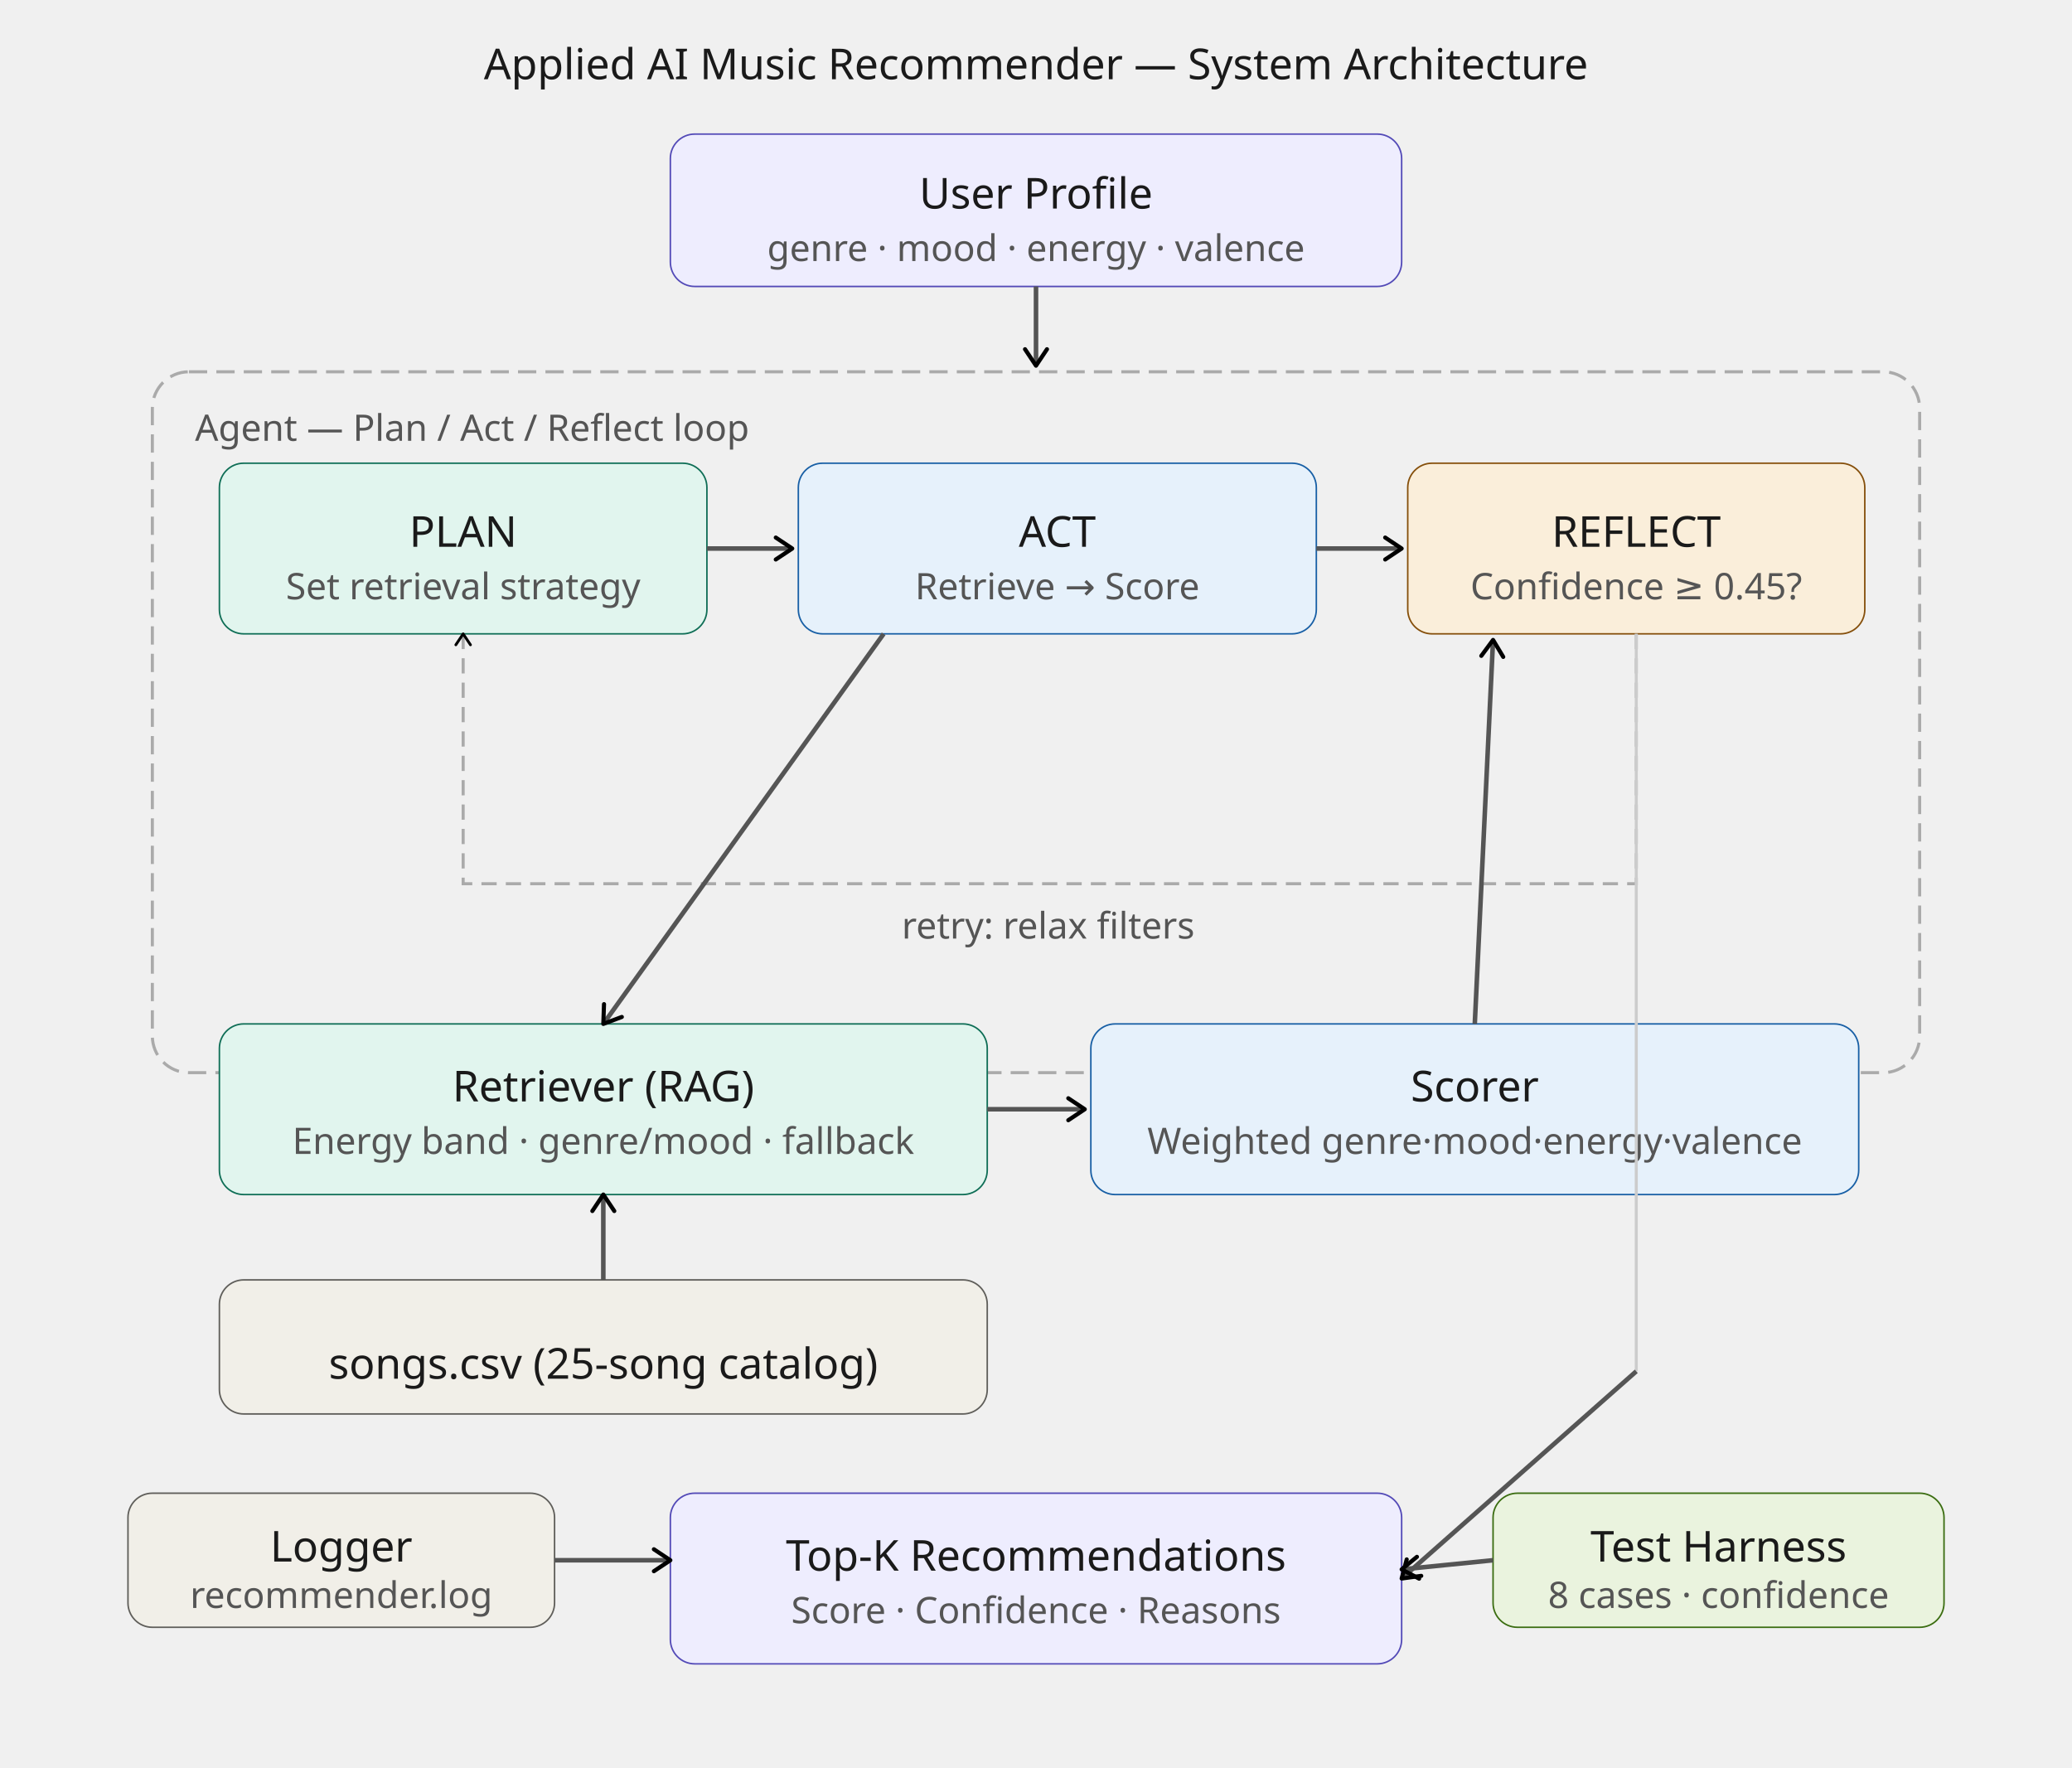
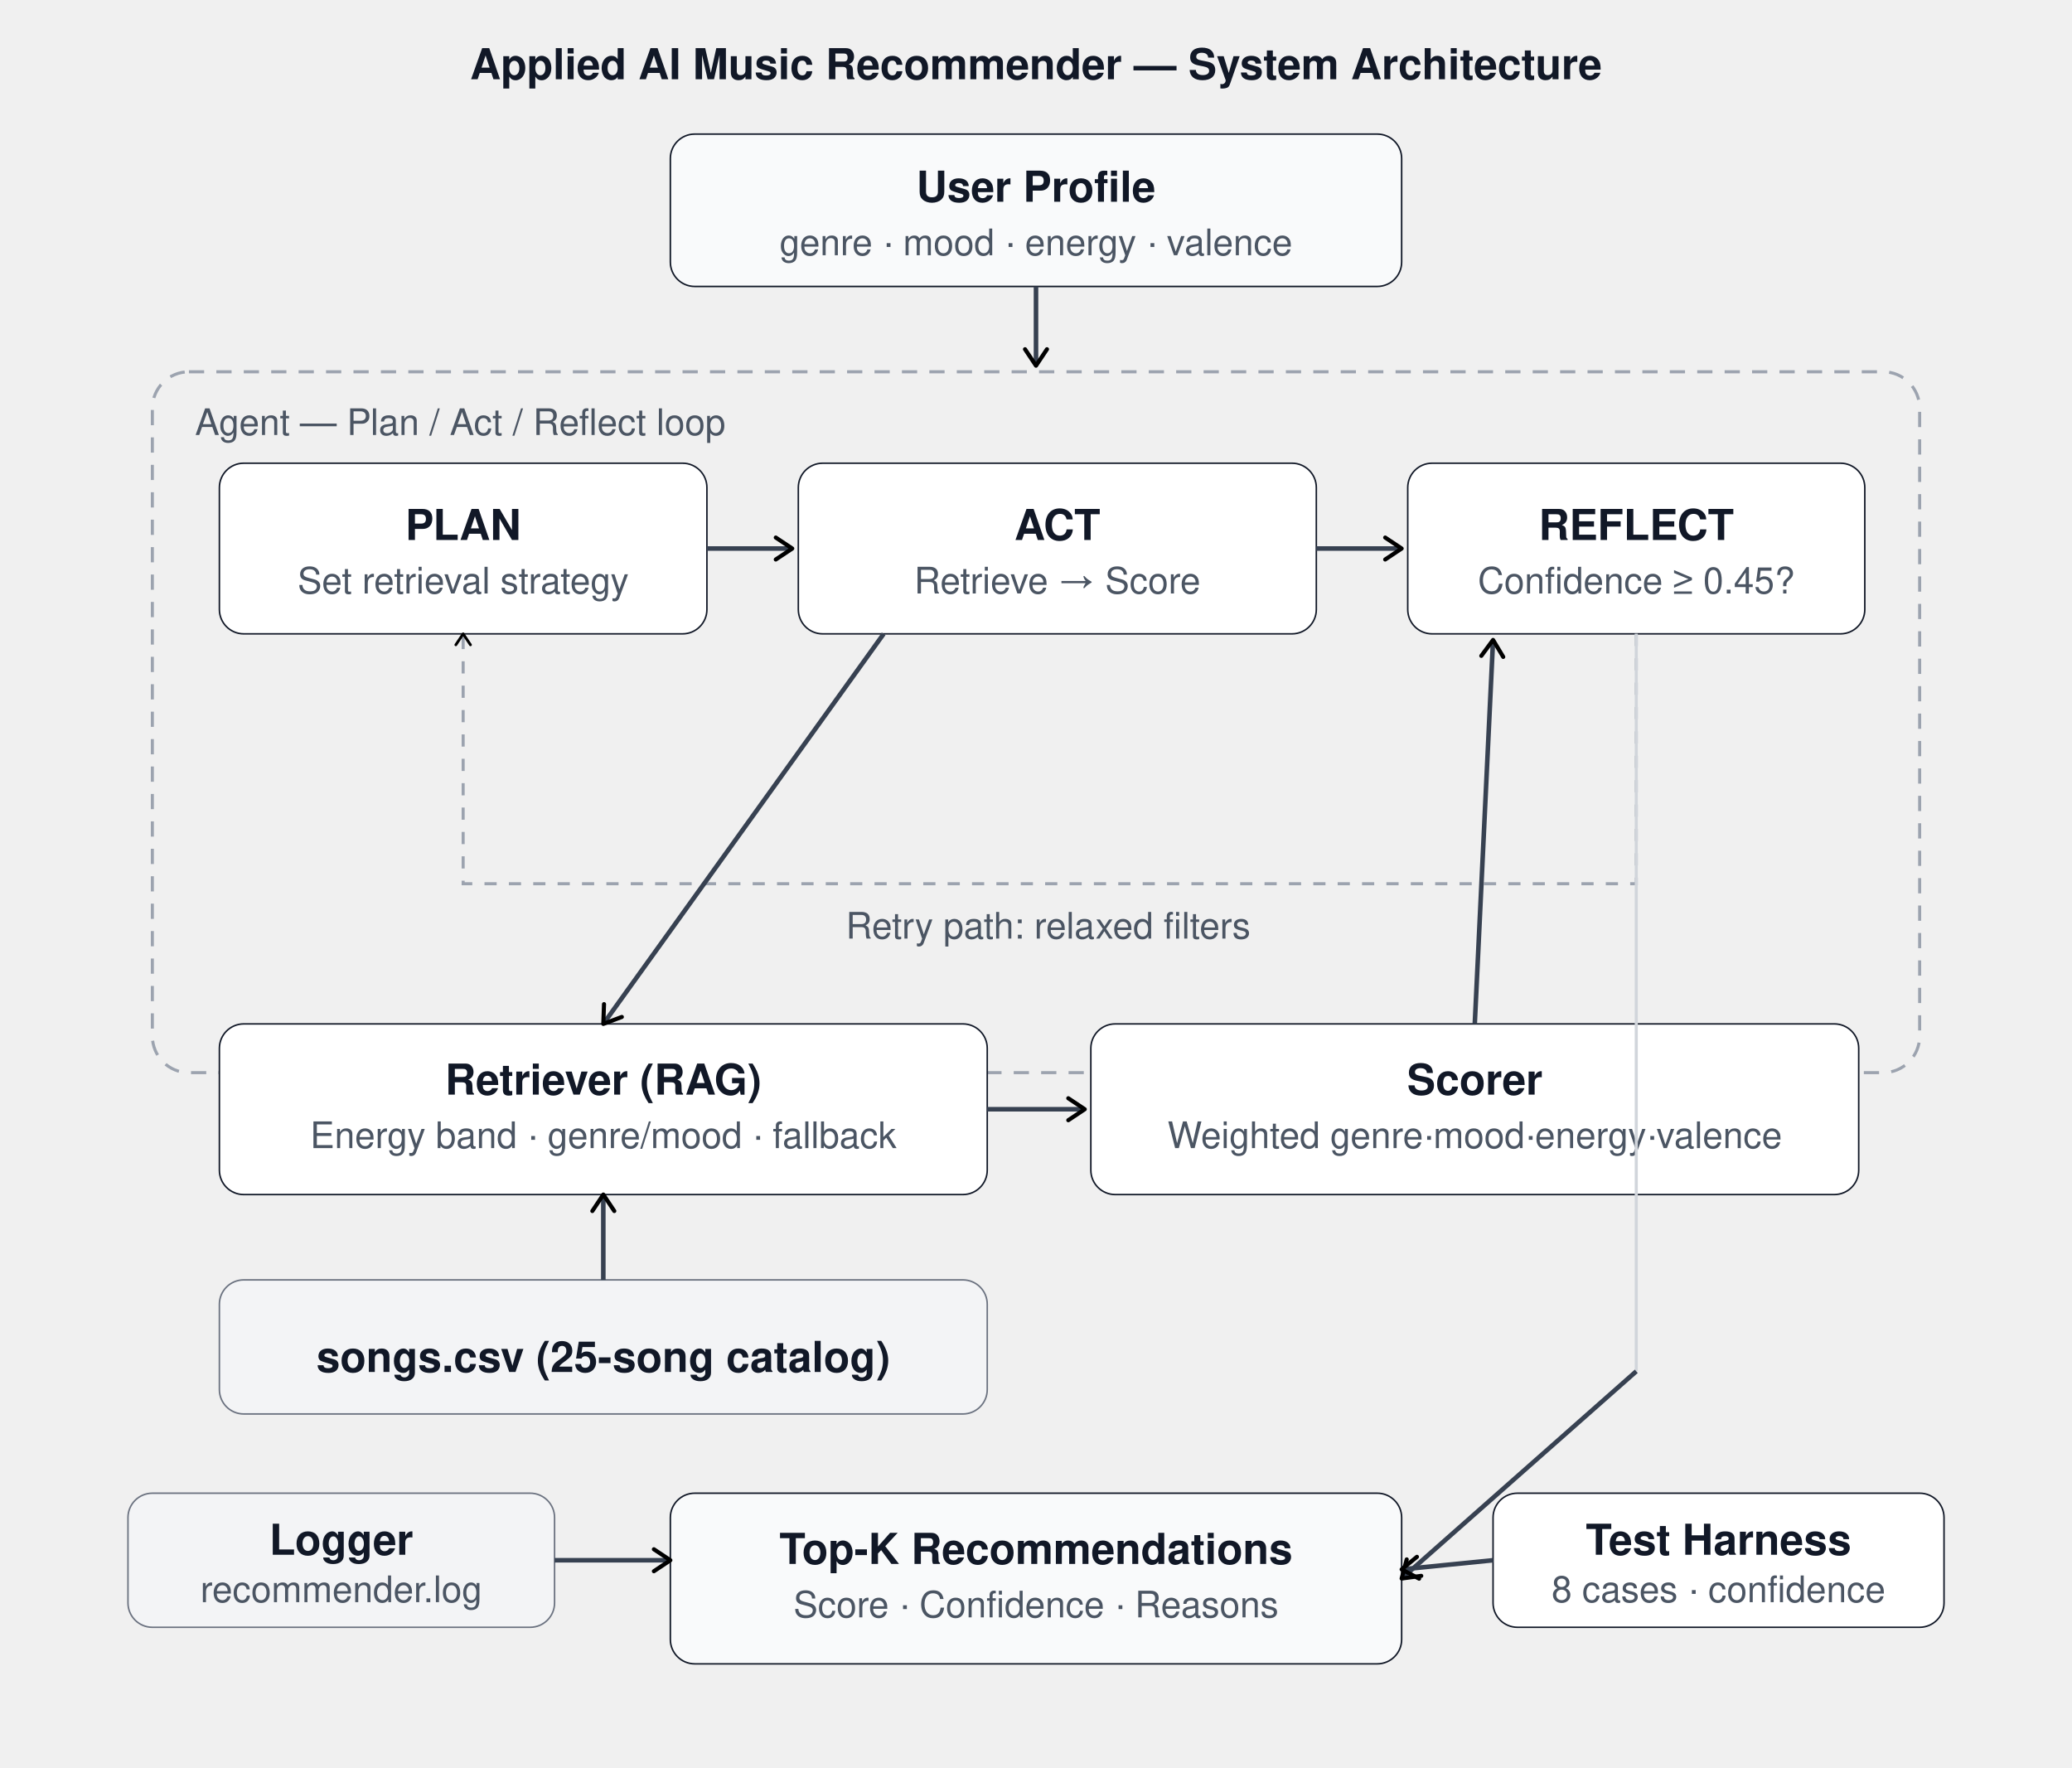
<svg xmlns="http://www.w3.org/2000/svg" width="100%" viewBox="0 0 680 580" role="img">
  <defs>
    <marker id="arrow" viewBox="0 0 10 10" refX="8" refY="5" markerWidth="6" markerHeight="6" orient="auto-start-reverse">
      <path d="M2 1L8 5L2 9" fill="none" stroke="currentColor" stroke-width="1.5" stroke-linecap="round" stroke-linejoin="round" />
    </marker>
    <style>
-     text { font-family: sans-serif; fill: #1a1a1a; }
-     .th { font-size: 14px; font-weight: 500; }
-     .ts { font-size: 12px; fill: #555; }
-     .box-purple { fill: #EEEDFE; stroke: #534AB7; }
-     .box-teal   { fill: #E1F5EE; stroke: #0F6E56; }
-     .box-blue   { fill: #E6F1FB; stroke: #185FA5; }
-     .box-amber  { fill: #FAEEDA; stroke: #854F0B; }
-     .box-green  { fill: #EAF3DE; stroke: #3B6D11; }
-     .box-gray   { fill: #F1EFE8; stroke: #5F5E5A; }
-     .arr { stroke: #555; stroke-width: 1.5; fill: none; }
+     text { font-family: "Helvetica Neue", Helvetica, Arial, sans-serif; fill: #111827; }
+     .th { font-size: 14px; font-weight: 600; }
+     .ts { font-size: 12px; fill: #4B5563; }
+     .box-purple { fill: #F9FAFB; stroke: #111827; }
+     .box-teal   { fill: #FFFFFF; stroke: #111827; }
+     .box-blue   { fill: #FFFFFF; stroke: #111827; }
+     .box-amber  { fill: #FFFFFF; stroke: #111827; }
+     .box-green  { fill: #FFFFFF; stroke: #111827; }
+     .box-gray   { fill: #F3F4F6; stroke: #6B7280; }
+     .arr { stroke: #374151; stroke-width: 1.5; fill: none; }
  </style>
  </defs>
  <text class="th" x="340" y="26" text-anchor="middle">Applied AI Music Recommender — System Architecture</text>
  <rect x="220" y="44" width="240" height="50" rx="8" stroke-width="0.5" class="box-purple" />
  <text class="th" x="340" y="63" text-anchor="middle" dominant-baseline="central">User Profile</text>
  <text class="ts" x="340" y="81" text-anchor="middle" dominant-baseline="central">genre · mood · energy · valence</text>
  <line x1="340" y1="94" x2="340" y2="120" class="arr" marker-end="url(#arrow)" />
-   <rect x="50" y="122" width="580" height="230" rx="12" fill="none" stroke="#aaa" stroke-width="1" stroke-dasharray="6 3" />
+   <rect x="50" y="122" width="580" height="230" rx="12" fill="none" stroke="#9CA3AF" stroke-width="1" stroke-dasharray="5 4" />
  <text class="ts" x="64" y="140" dominant-baseline="central">Agent — Plan / Act / Reflect loop</text>
  <rect x="72" y="152" width="160" height="56" rx="8" stroke-width="0.5" class="box-teal" />
  <text class="th" x="152" y="174" text-anchor="middle" dominant-baseline="central">PLAN</text>
  <text class="ts" x="152" y="192" text-anchor="middle" dominant-baseline="central">Set retrieval strategy</text>
  <line x1="232" y1="180" x2="260" y2="180" class="arr" marker-end="url(#arrow)" />
  <rect x="262" y="152" width="170" height="56" rx="8" stroke-width="0.5" class="box-blue" />
  <text class="th" x="347" y="174" text-anchor="middle" dominant-baseline="central">ACT</text>
  <text class="ts" x="347" y="192" text-anchor="middle" dominant-baseline="central">Retrieve → Score</text>
  <line x1="432" y1="180" x2="460" y2="180" class="arr" marker-end="url(#arrow)" />
  <rect x="462" y="152" width="150" height="56" rx="8" stroke-width="0.5" class="box-amber" />
  <text class="th" x="537" y="174" text-anchor="middle" dominant-baseline="central">REFLECT</text>
  <text class="ts" x="537" y="192" text-anchor="middle" dominant-baseline="central">Confidence ≥ 0.45?</text>
-   <path d="M537 208 L537 290 L152 290 L152 208" fill="none" stroke="#aaa" stroke-width="1" stroke-dasharray="5 3" marker-end="url(#arrow)" />
-   <text class="ts" x="344" y="308" text-anchor="middle">retry: relax filters</text>
+   <path d="M537 208 L537 290 L152 290 L152 208" fill="none" stroke="#9CA3AF" stroke-width="1" stroke-dasharray="4 4" marker-end="url(#arrow)" />
+   <text class="ts" x="344" y="308" text-anchor="middle">Retry path: relaxed filters</text>
  <rect x="72" y="336" width="252" height="56" rx="8" stroke-width="0.5" class="box-teal" />
  <text class="th" x="198" y="356" text-anchor="middle" dominant-baseline="central">Retriever (RAG)</text>
  <text class="ts" x="198" y="374" text-anchor="middle" dominant-baseline="central">Energy band · genre/mood · fallback</text>
  <rect x="72" y="420" width="252" height="44" rx="8" stroke-width="0.5" class="box-gray" />
  <text class="th" x="198" y="447" text-anchor="middle" dominant-baseline="central">songs.csv (25-song catalog)</text>
  <line x1="198" y1="420" x2="198" y2="392" class="arr" marker-end="url(#arrow)" />
  <line x1="324" y1="364" x2="356" y2="364" class="arr" marker-end="url(#arrow)" />
  <rect x="358" y="336" width="252" height="56" rx="8" stroke-width="0.5" class="box-blue" />
  <text class="th" x="484" y="356" text-anchor="middle" dominant-baseline="central">Scorer</text>
  <text class="ts" x="484" y="374" text-anchor="middle" dominant-baseline="central">Weighted genre·mood·energy·valence</text>
  <line x1="290" y1="208" x2="198" y2="336" class="arr" marker-end="url(#arrow)" />
  <line x1="484" y1="336" x2="490" y2="210" class="arr" marker-end="url(#arrow)" />
  <rect x="220" y="490" width="240" height="56" rx="8" stroke-width="0.5" class="box-purple" />
  <text class="th" x="340" y="510" text-anchor="middle" dominant-baseline="central">Top-K Recommendations</text>
  <text class="ts" x="340" y="528" text-anchor="middle" dominant-baseline="central">Score · Confidence · Reasons</text>
-   <line x1="537" y1="208" x2="537" y2="450" fill="none" stroke="#ccc" stroke-width="1" />
+   <line x1="537" y1="208" x2="537" y2="450" fill="none" stroke="#D1D5DB" stroke-width="1" />
  <line x1="537" y1="450" x2="460" y2="518" class="arr" marker-end="url(#arrow)" />
  <rect x="490" y="490" width="148" height="44" rx="8" stroke-width="0.5" class="box-green" />
  <text class="th" x="564" y="507" text-anchor="middle" dominant-baseline="central">Test Harness</text>
  <text class="ts" x="564" y="523" text-anchor="middle" dominant-baseline="central">8 cases · confidence</text>
  <line x1="490" y1="512" x2="460" y2="515" class="arr" marker-end="url(#arrow)" />
  <rect x="42" y="490" width="140" height="44" rx="8" stroke-width="0.5" class="box-gray" />
  <text class="th" x="112" y="507" text-anchor="middle" dominant-baseline="central">Logger</text>
  <text class="ts" x="112" y="523" text-anchor="middle" dominant-baseline="central">recommender.log</text>
  <line x1="182" y1="512" x2="220" y2="512" class="arr" marker-end="url(#arrow)" />
</svg>
